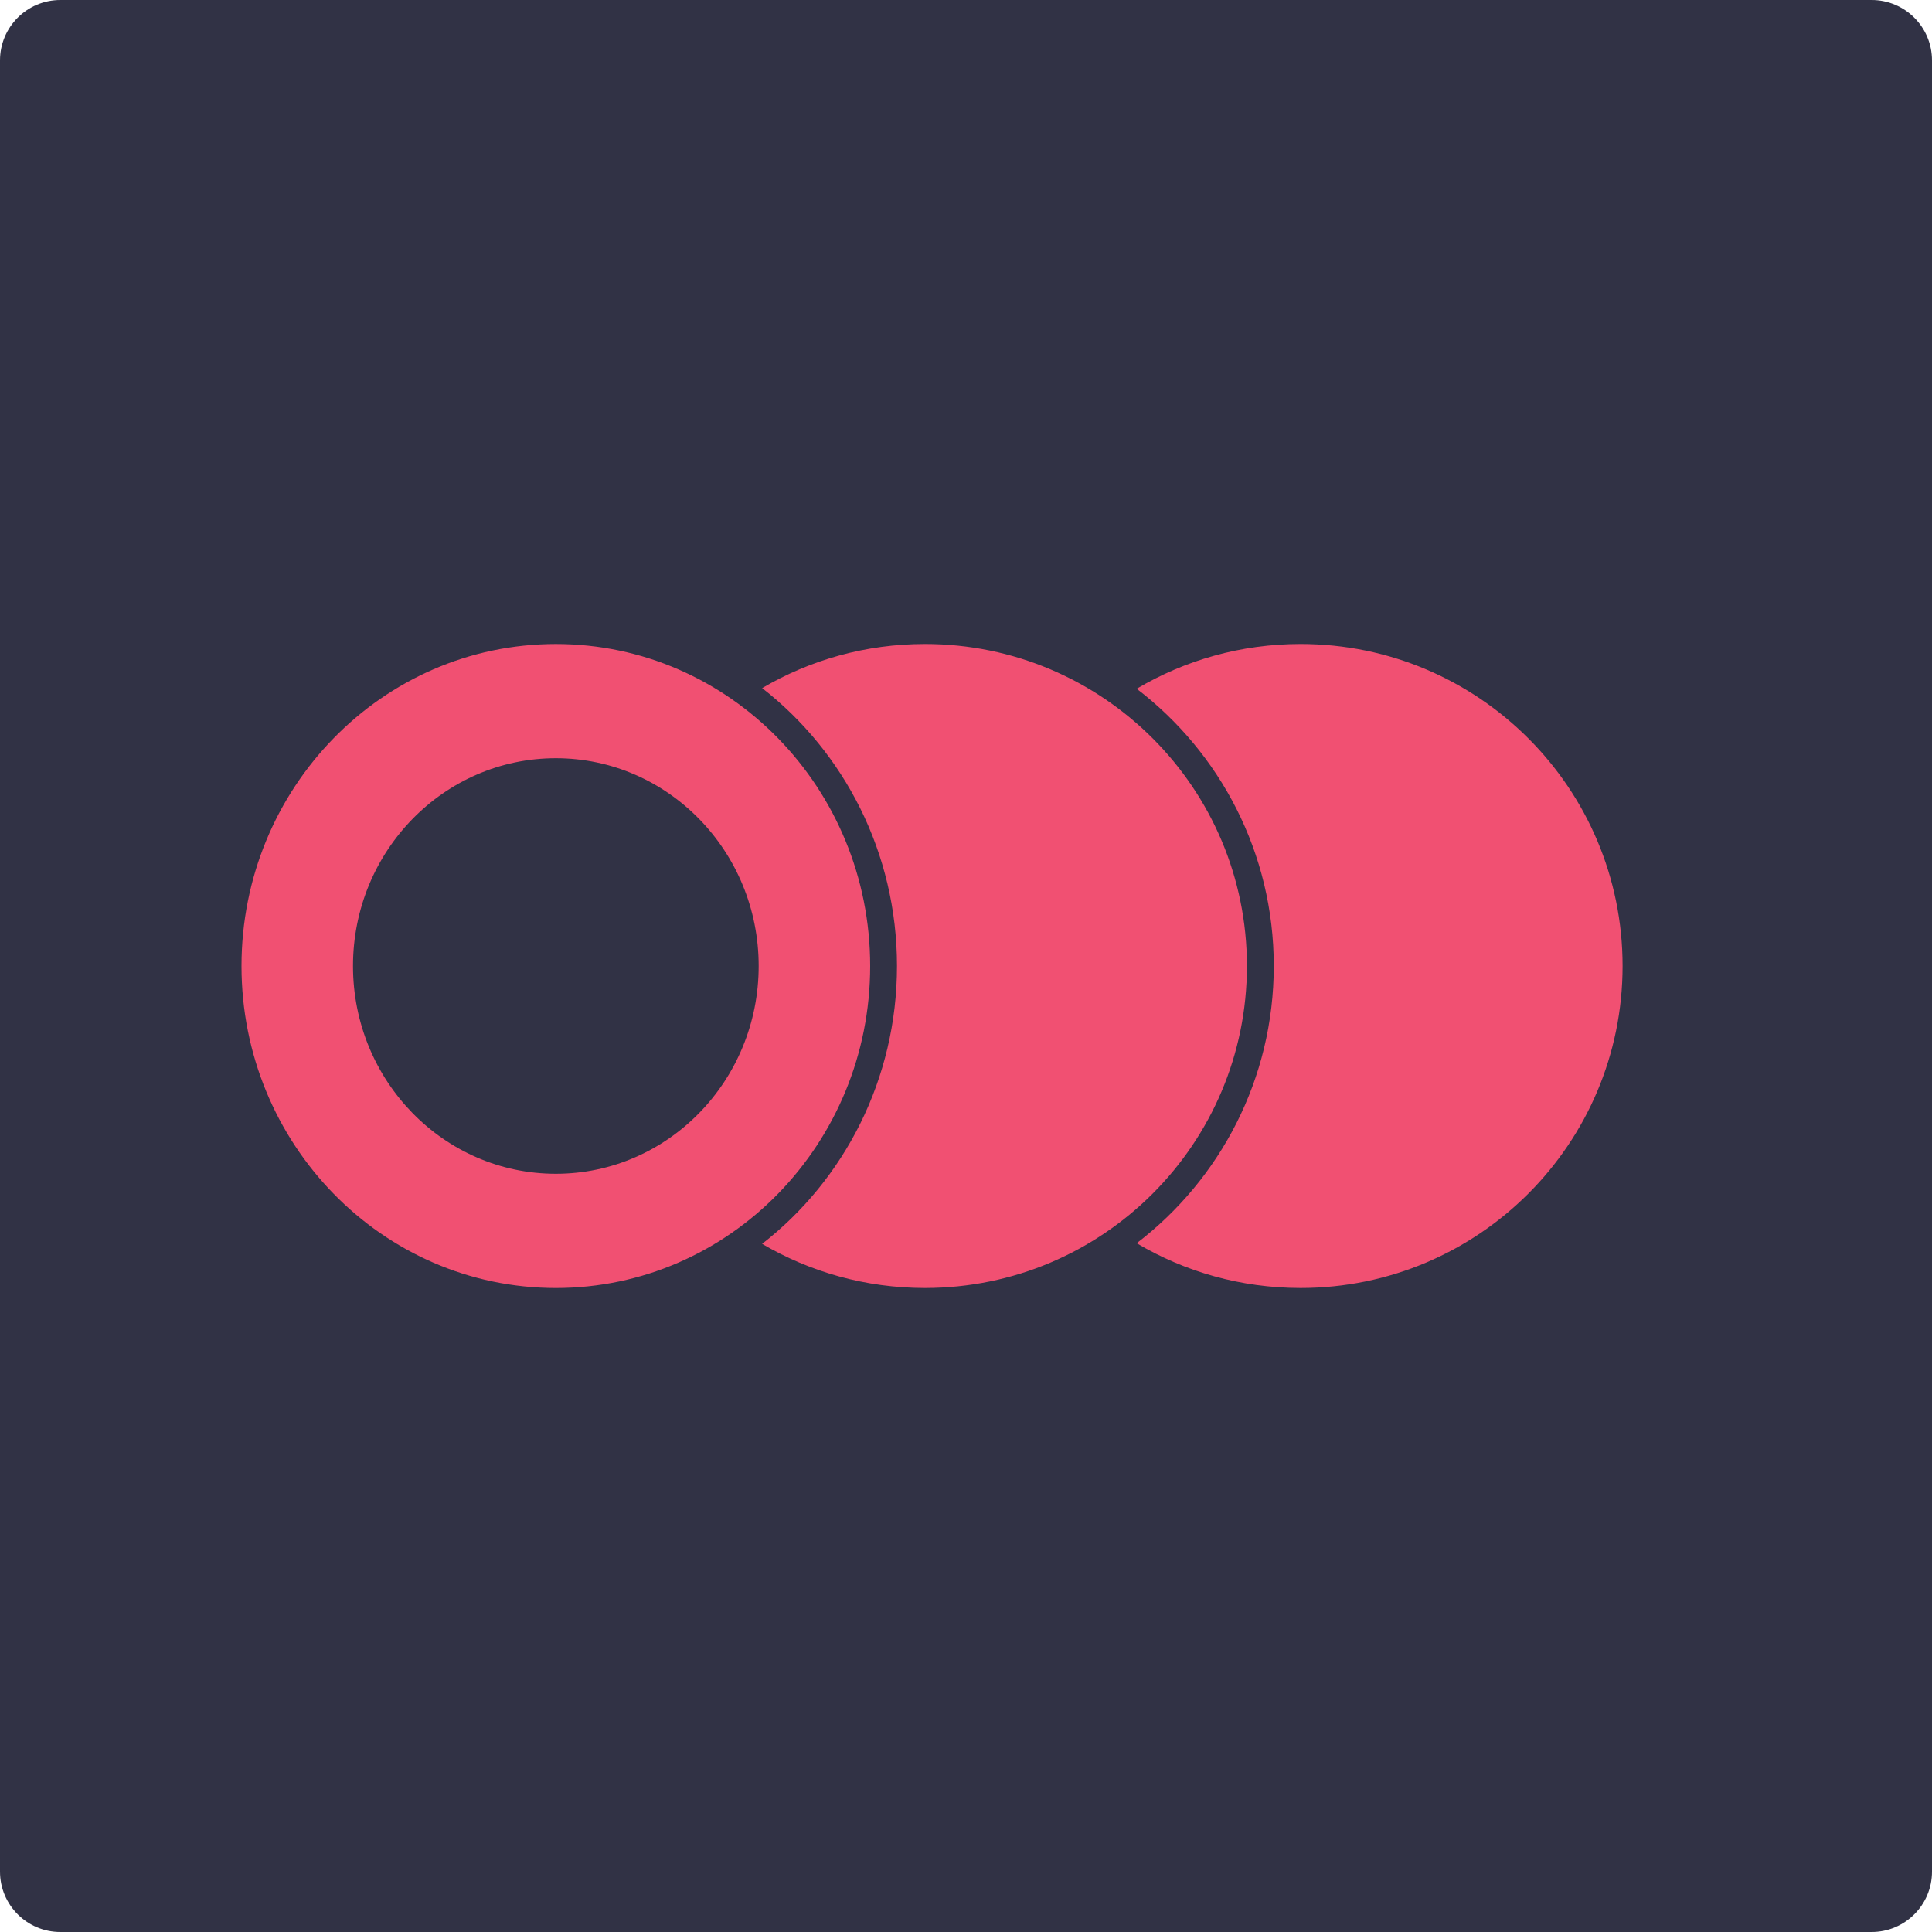
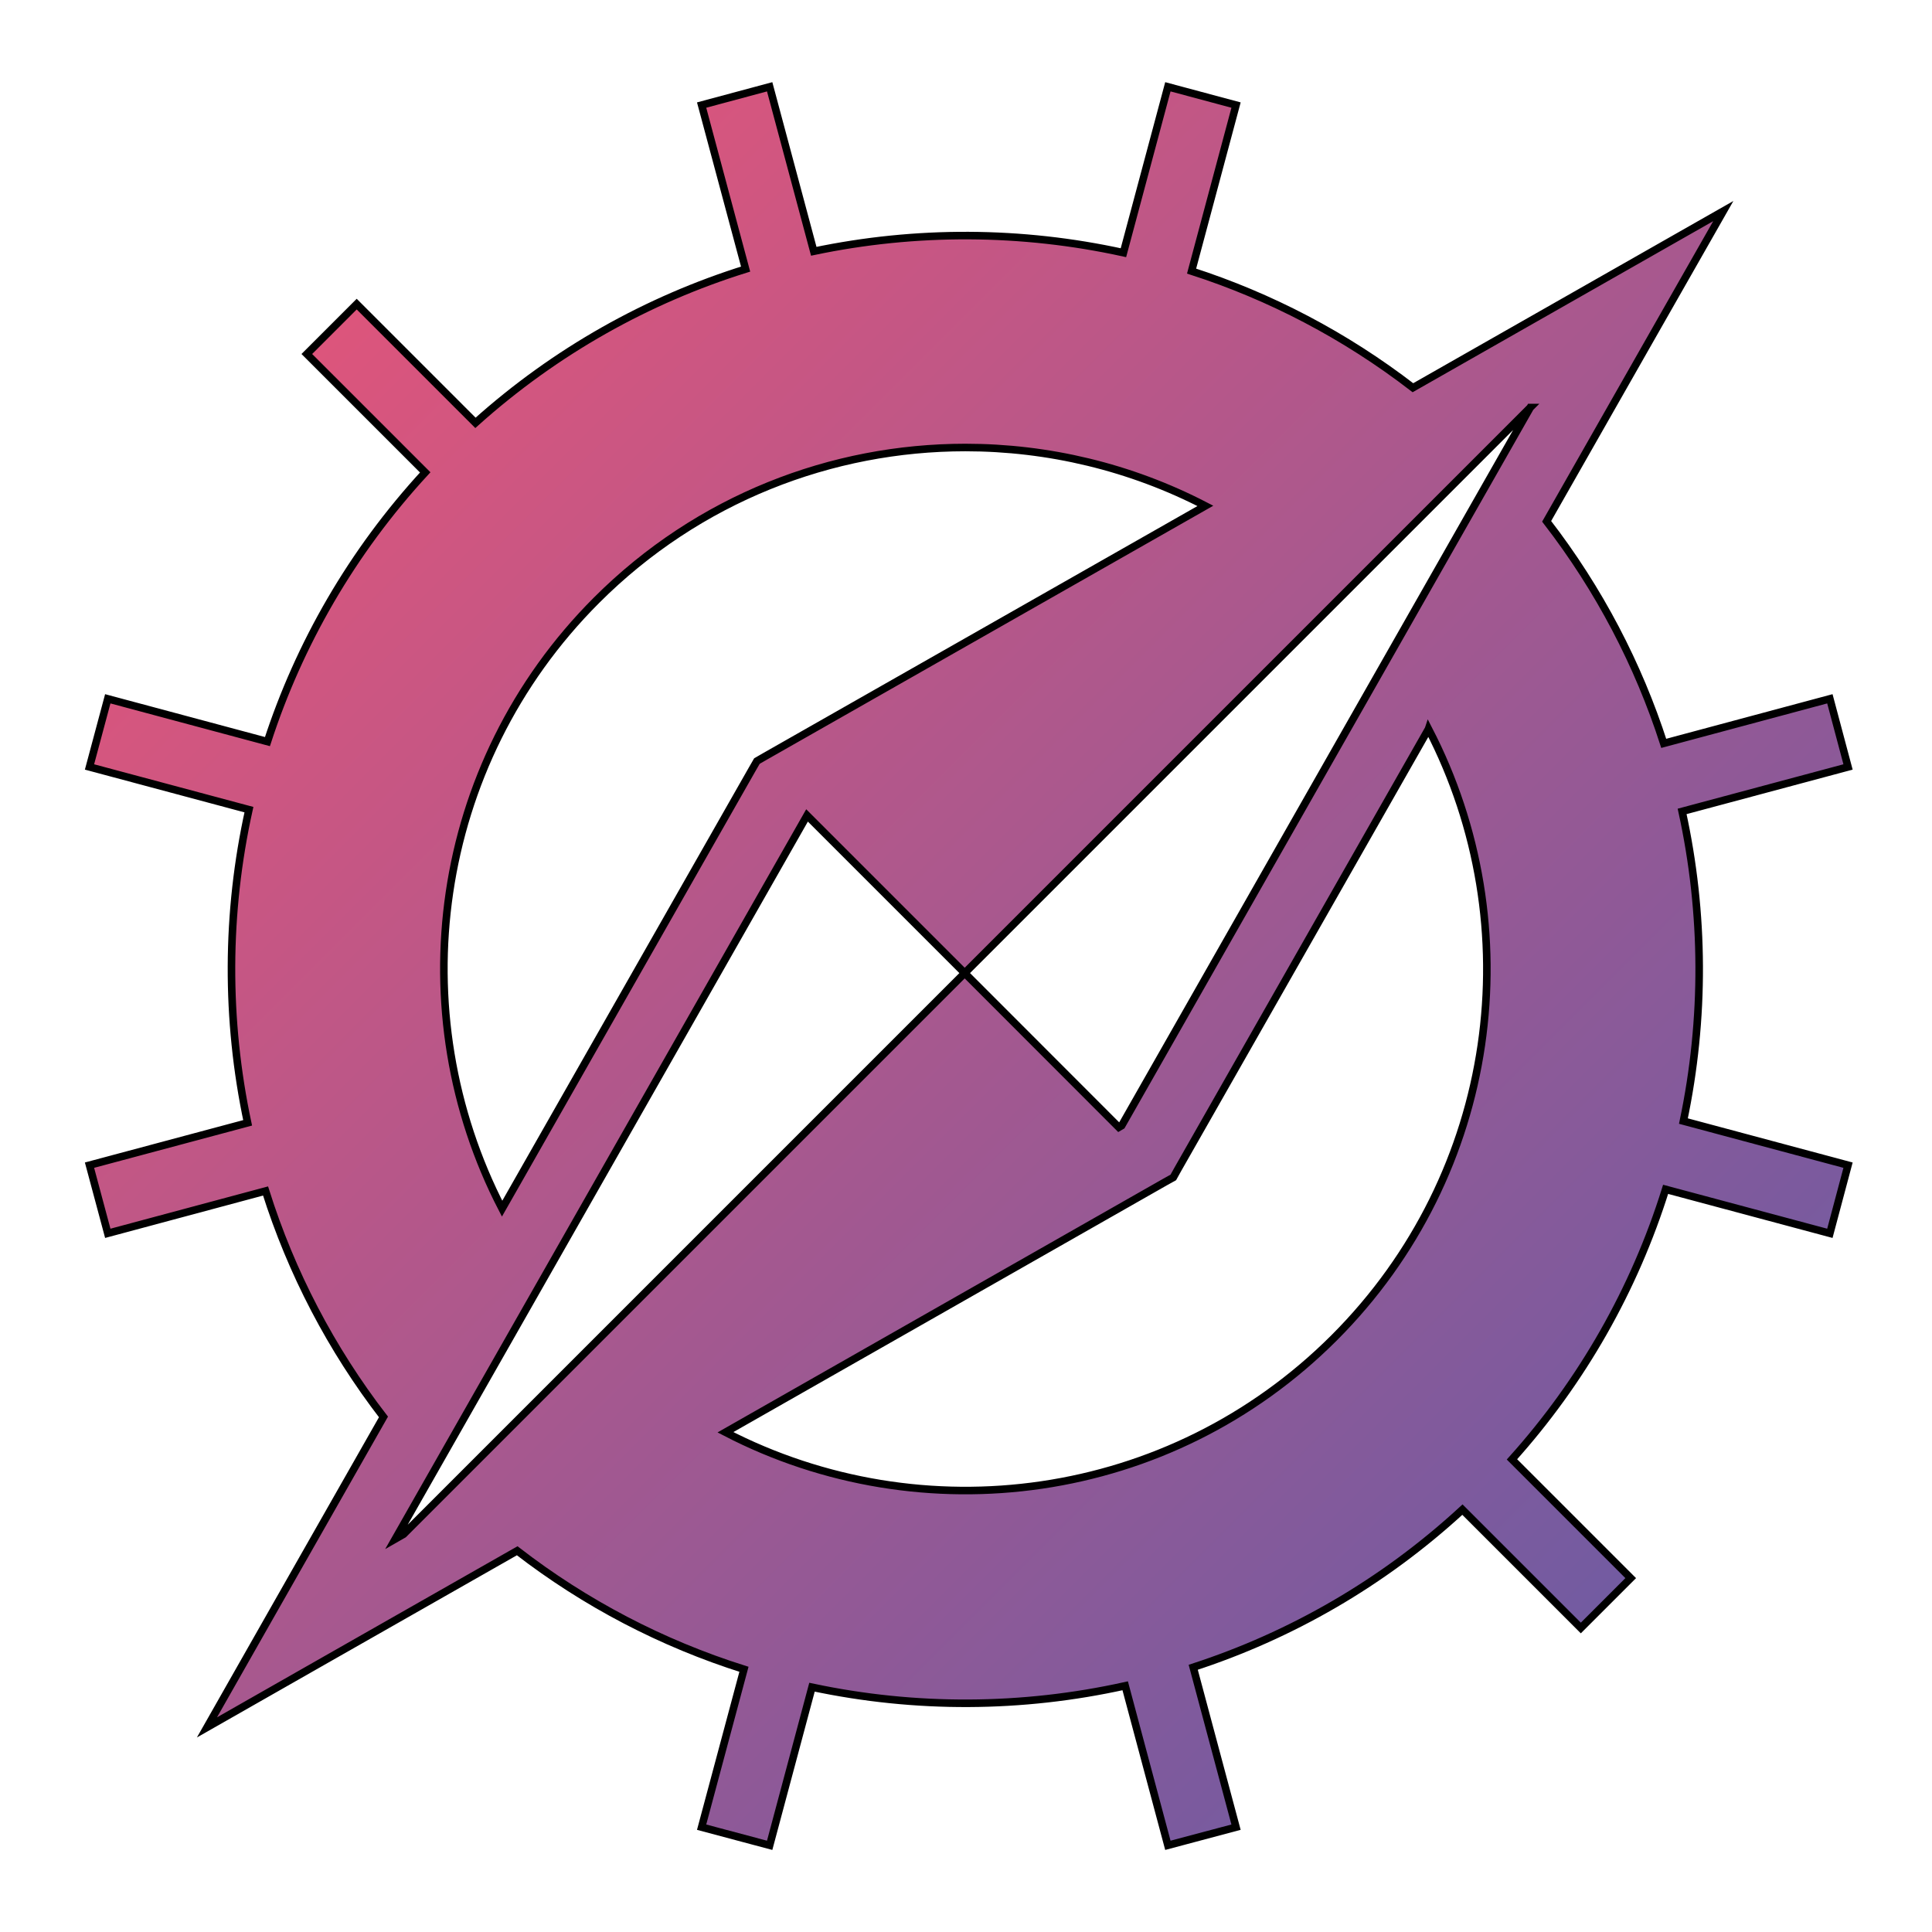
- <svg xmlns="http://www.w3.org/2000/svg" width="128" height="128" viewBox="0 0 128 128" fill="none">
-   <rect x="8" y="37" width="107" height="53" fill="#F15072" />
-   <path fill-rule="evenodd" clip-rule="evenodd" d="M4 0C1.791 0 0 1.791 0 4V124C0 126.209 1.791 128 4 128H124C126.209 128 128 126.209 128 124V4C128 1.791 126.209 0 124 0H4ZM84.391 63.999C84.391 71.487 80.83 78.144 75.308 82.367C78.489 84.251 82.201 85.333 86.166 85.333C97.948 85.333 107.5 75.781 107.5 63.999C107.5 52.217 97.948 42.666 86.166 42.666C82.202 42.666 78.49 43.748 75.309 45.632C80.83 49.855 84.391 56.511 84.391 63.999ZM36.825 77.766C44.247 77.766 50.264 71.603 50.264 64C50.264 56.398 44.247 50.234 36.825 50.234C29.404 50.234 23.387 56.398 23.387 64C23.387 71.603 29.404 77.766 36.825 77.766ZM36.825 85.334C48.327 85.334 57.651 75.782 57.651 64C57.651 52.218 48.327 42.667 36.825 42.667C25.324 42.667 16 52.218 16 64C16 75.782 25.324 85.334 36.825 85.334ZM59.428 63.998C59.428 71.495 55.929 78.181 50.492 82.409C53.657 84.267 57.343 85.333 61.279 85.333C73.061 85.333 82.612 75.781 82.612 63.999C82.612 52.217 73.061 42.666 61.279 42.666C57.344 42.666 53.658 43.731 50.494 45.589C55.929 49.817 59.428 56.502 59.428 63.998Z" fill="#313245" />
+ <svg xmlns="http://www.w3.org/2000/svg" style="height:53px;width:53px" viewBox="0 0 512 512">
+   <defs>
+     <linearGradient id="a" x1="0" x2="1" y1="0" y2="1">
+       <stop offset="0%" stop-color="#f05475" />
+       <stop offset="100%" stop-color="#5f5ca8" />
+     </linearGradient>
+   </defs>
+   <path fill="url(#a)" stroke="#000" stroke-width="2" d="m203.97 23-18.032 4.844 11.656 43.468c-25.837 8.076-50.32 21.653-71.594 40.75L94.53 80.594l-13.218 13.22 31.376 31.374c-19.467 21.125-33.414 45.53-41.813 71.343l-42.313-11.343-4.843 18.063 42.25 11.313c-6.057 27.3-6.157 55.656-.345 83L23.72 308.78l4.843 18.064 41.812-11.22a193.261 193.261 0 0 0 31.25 59.876l-29.97 52.688-16.81 29.593 29.56-16.842 52.657-29.97a193.306 193.306 0 0 0 60.094 31.407l-11.22 41.844 18.033 4.81 11.218-41.905a195.701 195.701 0 0 0 83-.375l11.312 42.28 18.063-4.81-11.344-42.376c25.812-8.4 50.217-22.315 71.342-41.78l31.375 31.373 13.22-13.218-31.47-31.47a193.26 193.26 0 0 0 40.72-71.563l43.53 11.657 4.813-18.063-43.625-11.686a195.693 195.693 0 0 0-.344-82.063l43.97-11.78-4.813-18.063L440.908 197c-6.73-20.866-17.08-40.79-31.032-58.844l29.97-52.656 16.842-29.563-29.593 16.844-52.656 29.97c-17.998-13.875-37.874-24.198-58.657-30.906l11.783-44L309.5 23l-11.78 43.97c-27-5.925-55.02-6.05-82.064-.376L203.97 23zm201.56 85L297.25 298.313l-.75.437-40.844-40.875-148.72 148.72-2.186 1.25 109.125-191.75 41.78 41.78L405.532 108zm-149.686 10.594c21.858 0 43.717 5.166 63.594 15.47l-116.625 66.342-2.22 1.28-1.28 2.22-66.25 116.406c-26.942-52.04-18.616-117.603 25.03-161.25 26.99-26.988 62.38-40.468 97.75-40.468zm122.72 74.594c26.994 52.054 18.67 117.672-25.002 161.343-43.66 43.662-109.263 52.005-161.312 25.033l116.438-66.282 2.25-1.25 1.25-2.25 66.375-116.592z" />
</svg>
